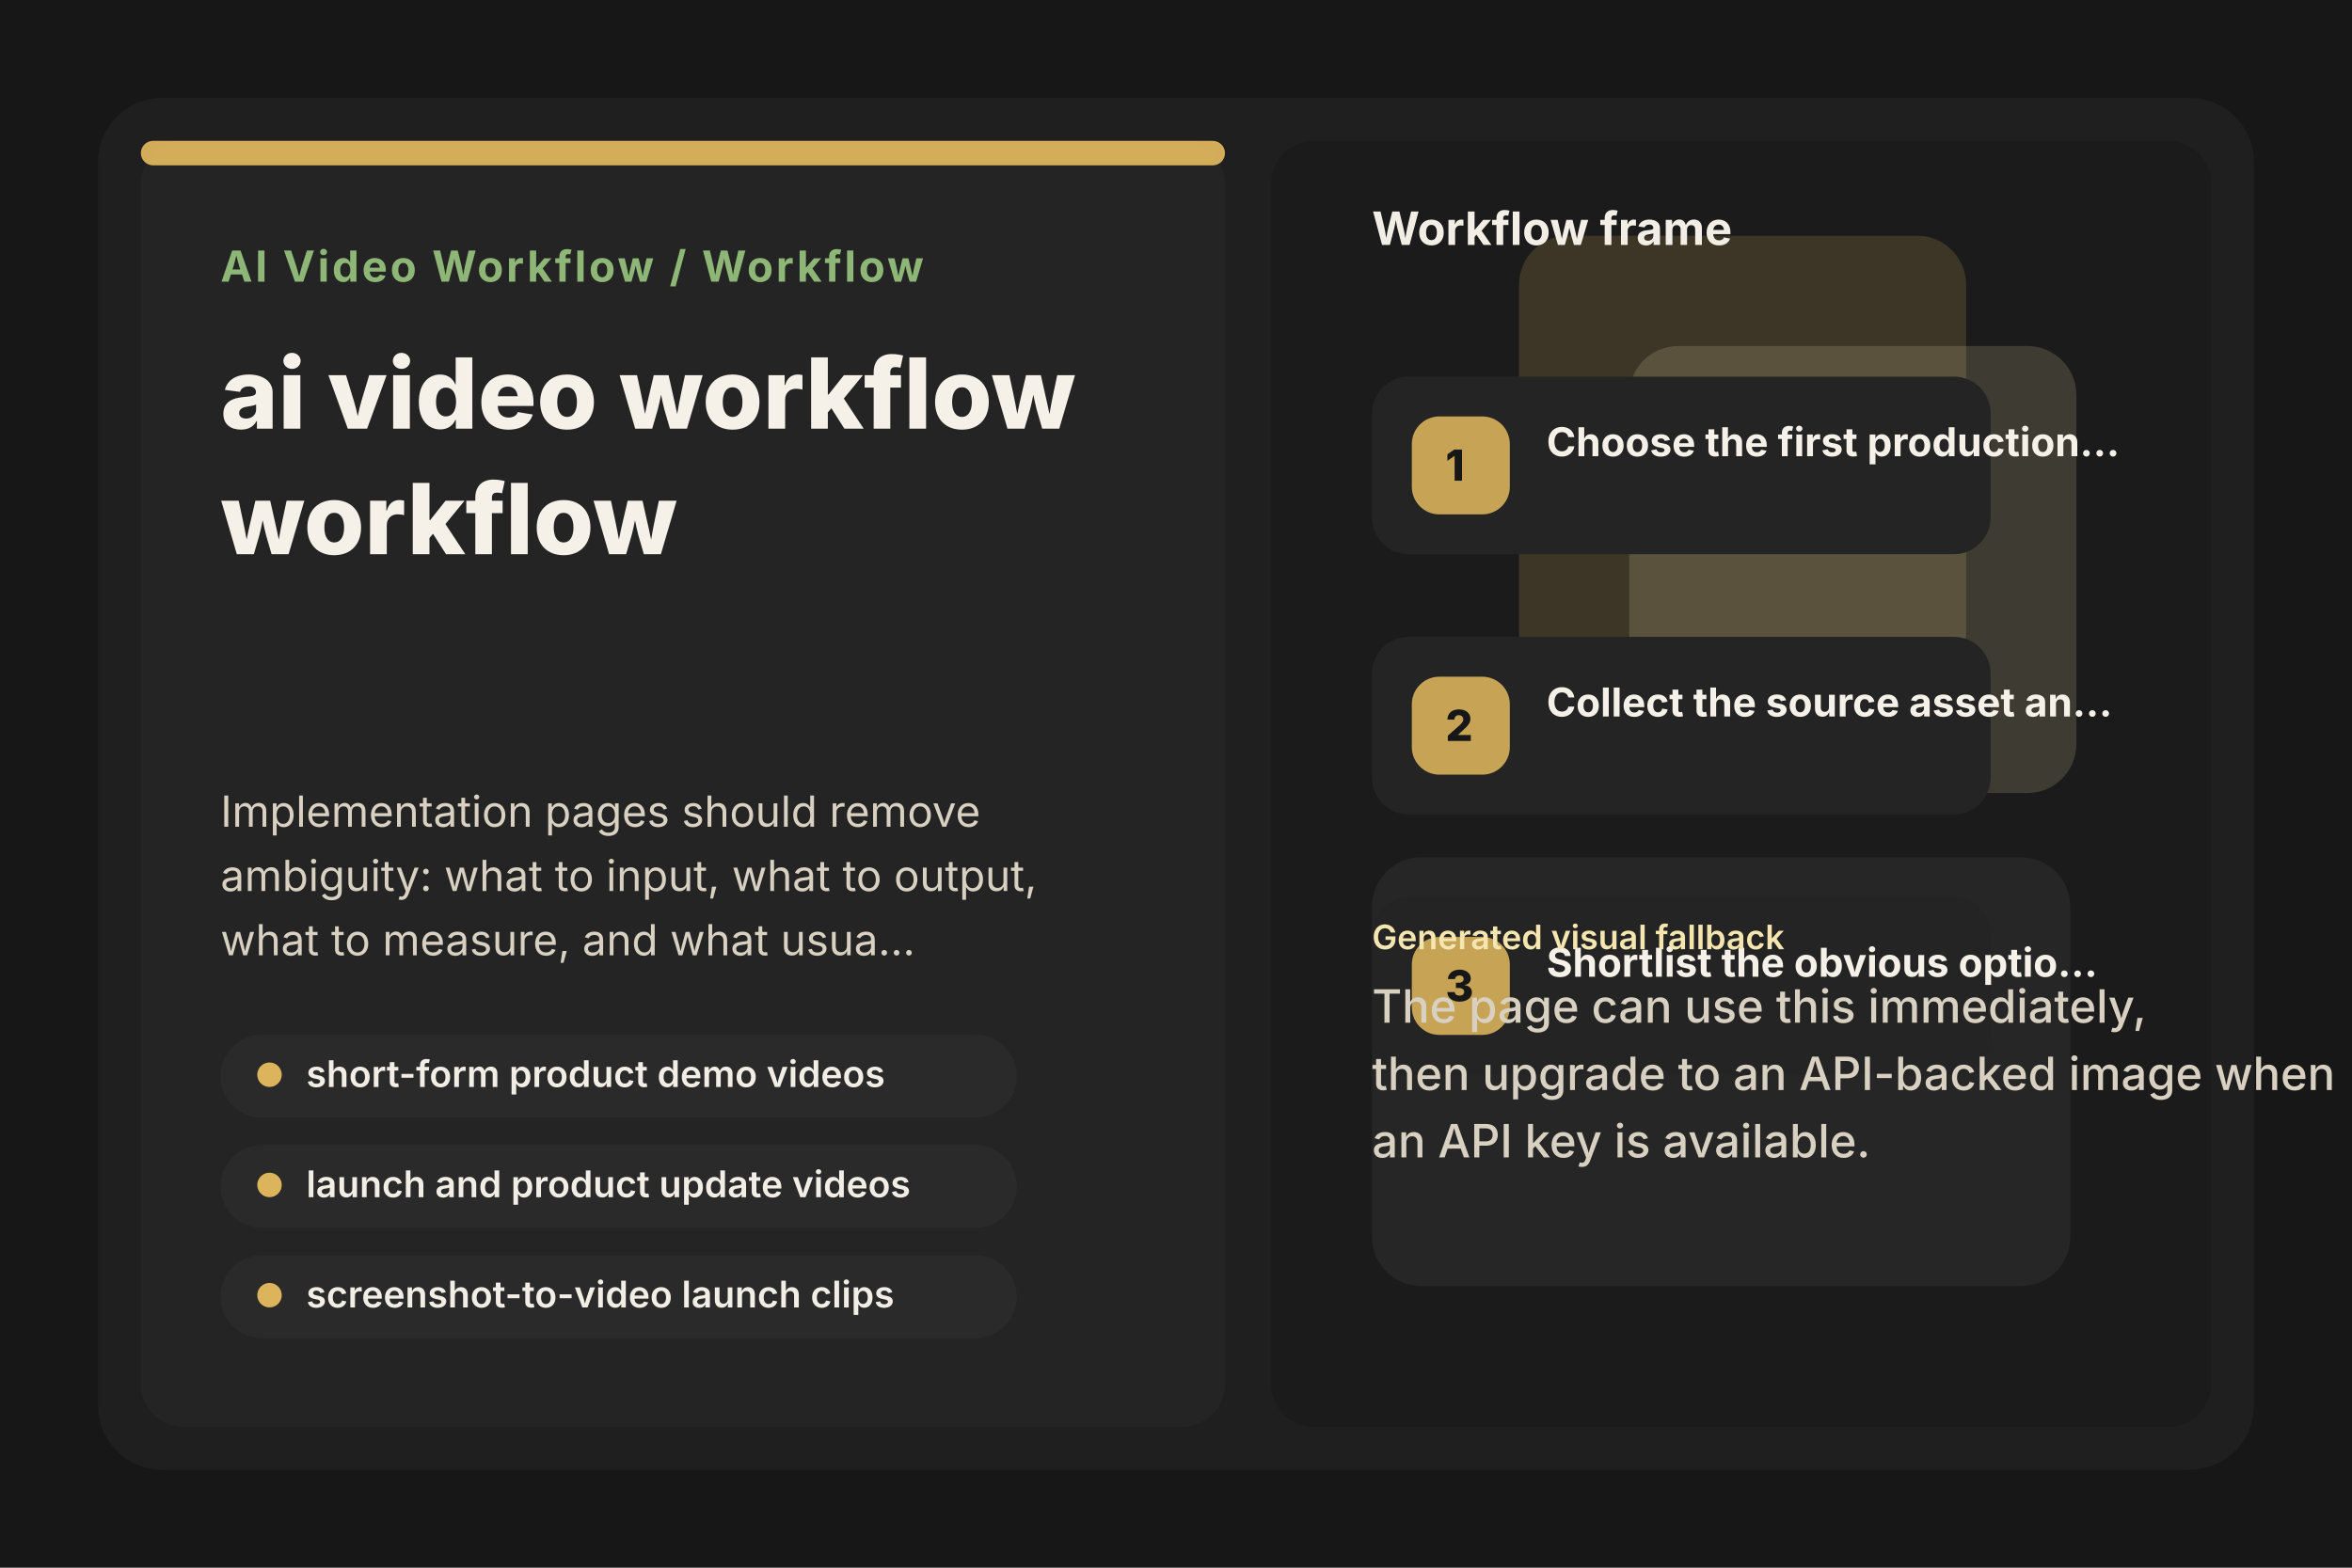
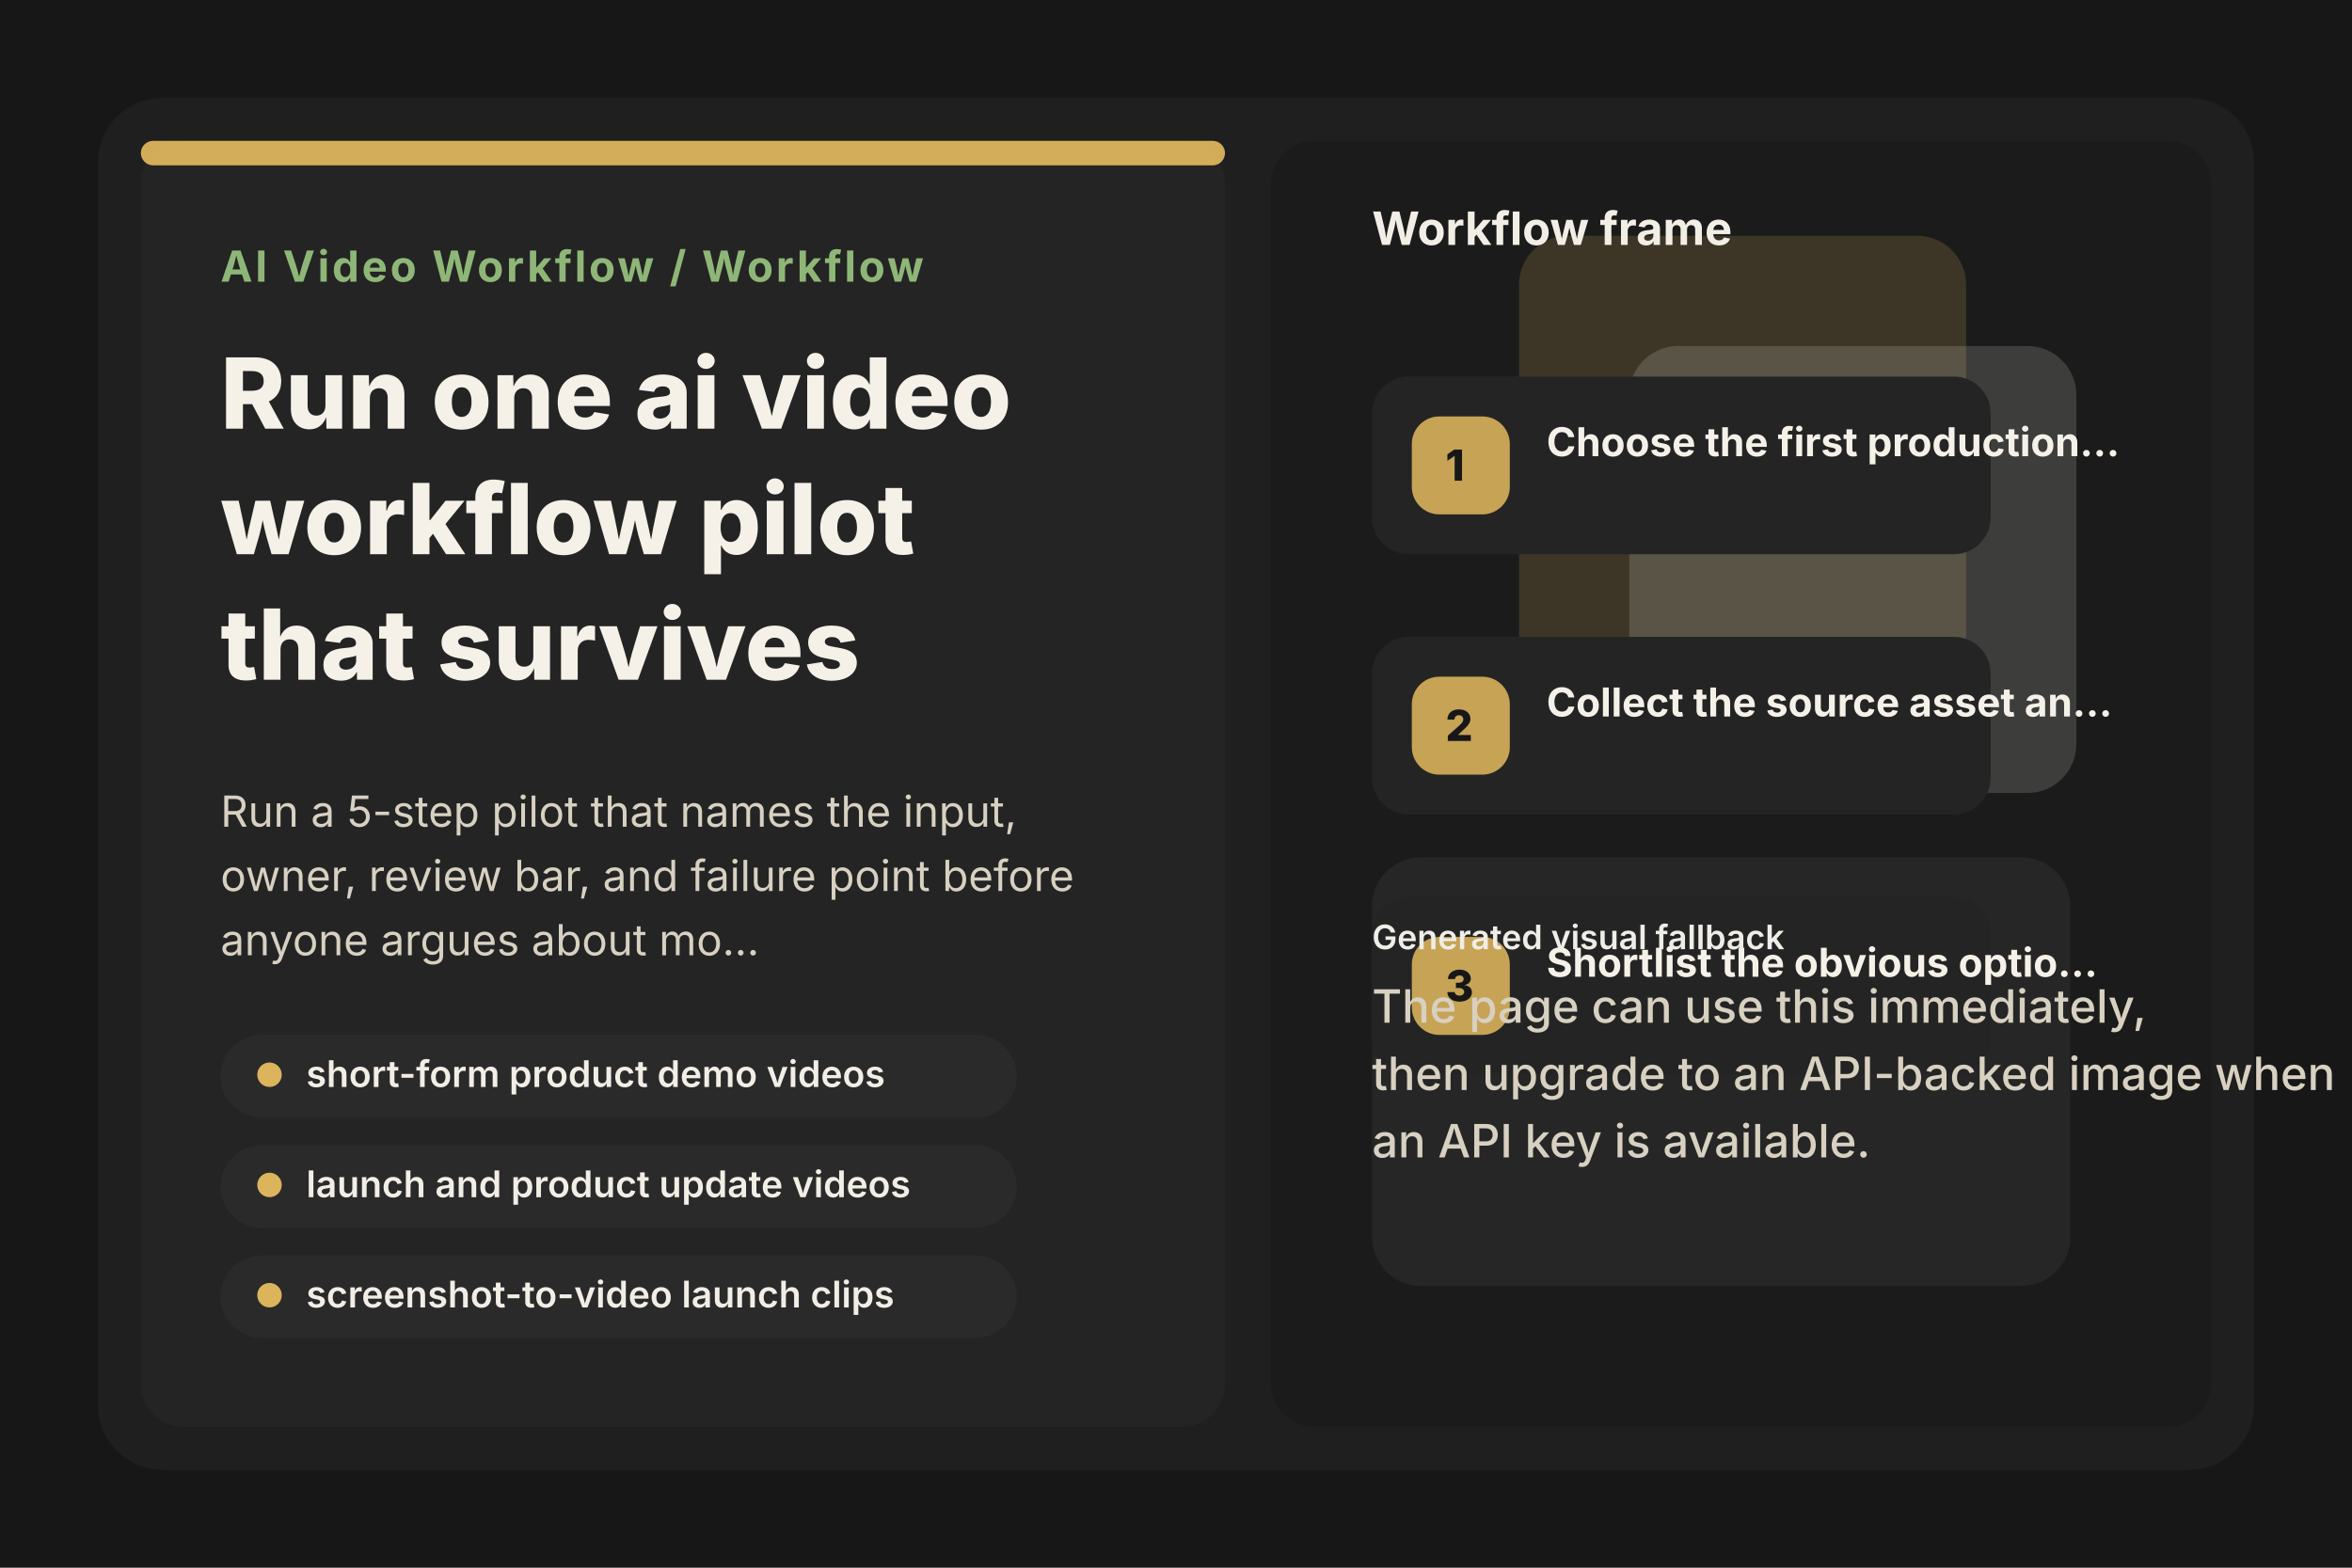
<svg xmlns="http://www.w3.org/2000/svg" width="1536" height="1024" viewBox="0 0 1536 1024" fill="none">
  <rect width="1536" height="1024" fill="#171717" />
  <rect x="64" y="64" width="1408" height="896" rx="42" fill="#1f1f1f" />
  <rect x="92" y="92" width="708" height="840" rx="28" fill="#242424" />
  <rect x="830" y="92" width="614" height="840" rx="28" fill="#1b1b1b" />
  <rect x="92" y="92" width="708" height="16" rx="8" fill="#dcb45c" fill-opacity="0.95" />
  <rect x="992" y="154" width="292" height="292" rx="32" fill="#dcb45c" fill-opacity="0.18" />
-   <rect x="1064" y="226" width="292" height="292" rx="32" fill="#f5e6b0" fill-opacity="0.16" />
+   <rect x="1064" y="226" width="292" height="292" rx="32" fill="#efede7" fill-opacity="0.16" />
  <rect x="896" y="560" width="456" height="280" rx="32" fill="#262626" />
  <text x="144" y="184" fill="#8eb777" font-family="Inter, Arial, sans-serif" font-size="28" font-weight="700" letter-spacing="1.8">AI Video Workflow / Workflow</text>
-   <text x="144" y="280" fill="#f5f1e8" font-family="Inter, Arial, sans-serif" font-size="64" font-weight="800">ai video workflow</text>
-   <text x="144" y="362" fill="#f5f1e8" font-family="Inter, Arial, sans-serif" font-size="64" font-weight="800">workflow</text>
-   <text x="144" y="540" fill="#d8d0c1" font-family="Inter, Arial, sans-serif" font-size="28" font-weight="400">Implementation pages should remove</text>
-   <text x="144" y="582" fill="#d8d0c1" font-family="Inter, Arial, sans-serif" font-size="28" font-weight="400">ambiguity: what to input, what to output,</text>
-   <text x="144" y="624" fill="#d8d0c1" font-family="Inter, Arial, sans-serif" font-size="28" font-weight="400">what to measure, and what usua...</text>
+   <text x="144" y="280" fill="#f5f1e8" font-family="Inter, Arial, sans-serif" font-size="64" font-weight="800">Run one ai video</text>
+   <text x="144" y="362" fill="#f5f1e8" font-family="Inter, Arial, sans-serif" font-size="64" font-weight="800">workflow pilot</text>
+   <text x="144" y="444" fill="#f5f1e8" font-family="Inter, Arial, sans-serif" font-size="64" font-weight="800">that survives</text>
+   <text x="144" y="540" fill="#d8d0c1" font-family="Inter, Arial, sans-serif" font-size="28" font-weight="400">Run a 5-step pilot that names the input,</text>
+   <text x="144" y="582" fill="#d8d0c1" font-family="Inter, Arial, sans-serif" font-size="28" font-weight="400">owner, review bar, and failure point before</text>
+   <text x="144" y="624" fill="#d8d0c1" font-family="Inter, Arial, sans-serif" font-size="28" font-weight="400">anyone argues about mo...</text>
  <rect x="144" y="676" width="520" height="54" rx="27" fill="#2a2a2a" />
  <circle cx="176" cy="702" r="8" fill="#dcb45c" />
  <text x="200" y="710" fill="#f2eee6" font-family="Inter, Arial, sans-serif" font-size="24" font-weight="600">short-form product demo videos</text>
  <rect x="144" y="748" width="520" height="54" rx="27" fill="#2a2a2a" />
  <circle cx="176" cy="774" r="8" fill="#dcb45c" />
  <text x="200" y="782" fill="#f2eee6" font-family="Inter, Arial, sans-serif" font-size="24" font-weight="600">launch and product update videos</text>
  <rect x="144" y="820" width="520" height="54" rx="27" fill="#2a2a2a" />
  <circle cx="176" cy="846" r="8" fill="#dcb45c" />
  <text x="200" y="854" fill="#f2eee6" font-family="Inter, Arial, sans-serif" font-size="24" font-weight="600">screenshot-to-video launch clips</text>
  <text x="896" y="160" fill="#f2eee6" font-family="Inter, Arial, sans-serif" font-size="30" font-weight="700">Workflow frame</text>
  <rect x="896" y="246" width="404" height="116" rx="24" fill="#242424" />
  <rect x="922" y="272" width="64" height="64" rx="18" fill="#dcb45c" fill-opacity="0.88" />
  <text x="944" y="314" fill="#171717" font-family="Inter, Arial, sans-serif" font-size="28" font-weight="800">1</text>
  <text x="1010" y="298" fill="#f5f1e8" font-family="Inter, Arial, sans-serif" font-size="26" font-weight="700">Choose the first production...</text>
  <rect x="896" y="416" width="404" height="116" rx="24" fill="#242424" />
  <rect x="922" y="442" width="64" height="64" rx="18" fill="#dcb45c" fill-opacity="0.88" />
  <text x="944" y="484" fill="#171717" font-family="Inter, Arial, sans-serif" font-size="28" font-weight="800">2</text>
  <text x="1010" y="468" fill="#f5f1e8" font-family="Inter, Arial, sans-serif" font-size="26" font-weight="700">Collect the source asset an...</text>
  <rect x="896" y="586" width="404" height="116" rx="24" fill="#242424" />
  <rect x="922" y="612" width="64" height="64" rx="18" fill="#dcb45c" fill-opacity="0.88" />
  <text x="944" y="654" fill="#171717" font-family="Inter, Arial, sans-serif" font-size="28" font-weight="800">3</text>
  <text x="1010" y="638" fill="#f5f1e8" font-family="Inter, Arial, sans-serif" font-size="26" font-weight="700">Shortlist the obvious optio...</text>
-   <text x="896" y="620" fill="#f5e6b0" font-family="Inter, Arial, sans-serif" font-size="22" font-weight="600">Generated visual fallback</text>
+   <text x="896" y="620" fill="#efede7" font-family="Inter, Arial, sans-serif" font-size="22" font-weight="600">Generated visual fallback</text>
  <text x="896" y="668" fill="#d8d0c1" font-family="Inter, Arial, sans-serif" font-size="30" font-weight="500">The page can use this immediately,</text>
  <text x="896" y="712" fill="#d8d0c1" font-family="Inter, Arial, sans-serif" font-size="30" font-weight="500">then upgrade to an API-backed image when</text>
  <text x="896" y="756" fill="#d8d0c1" font-family="Inter, Arial, sans-serif" font-size="30" font-weight="500">an API key is available.</text>
</svg>
